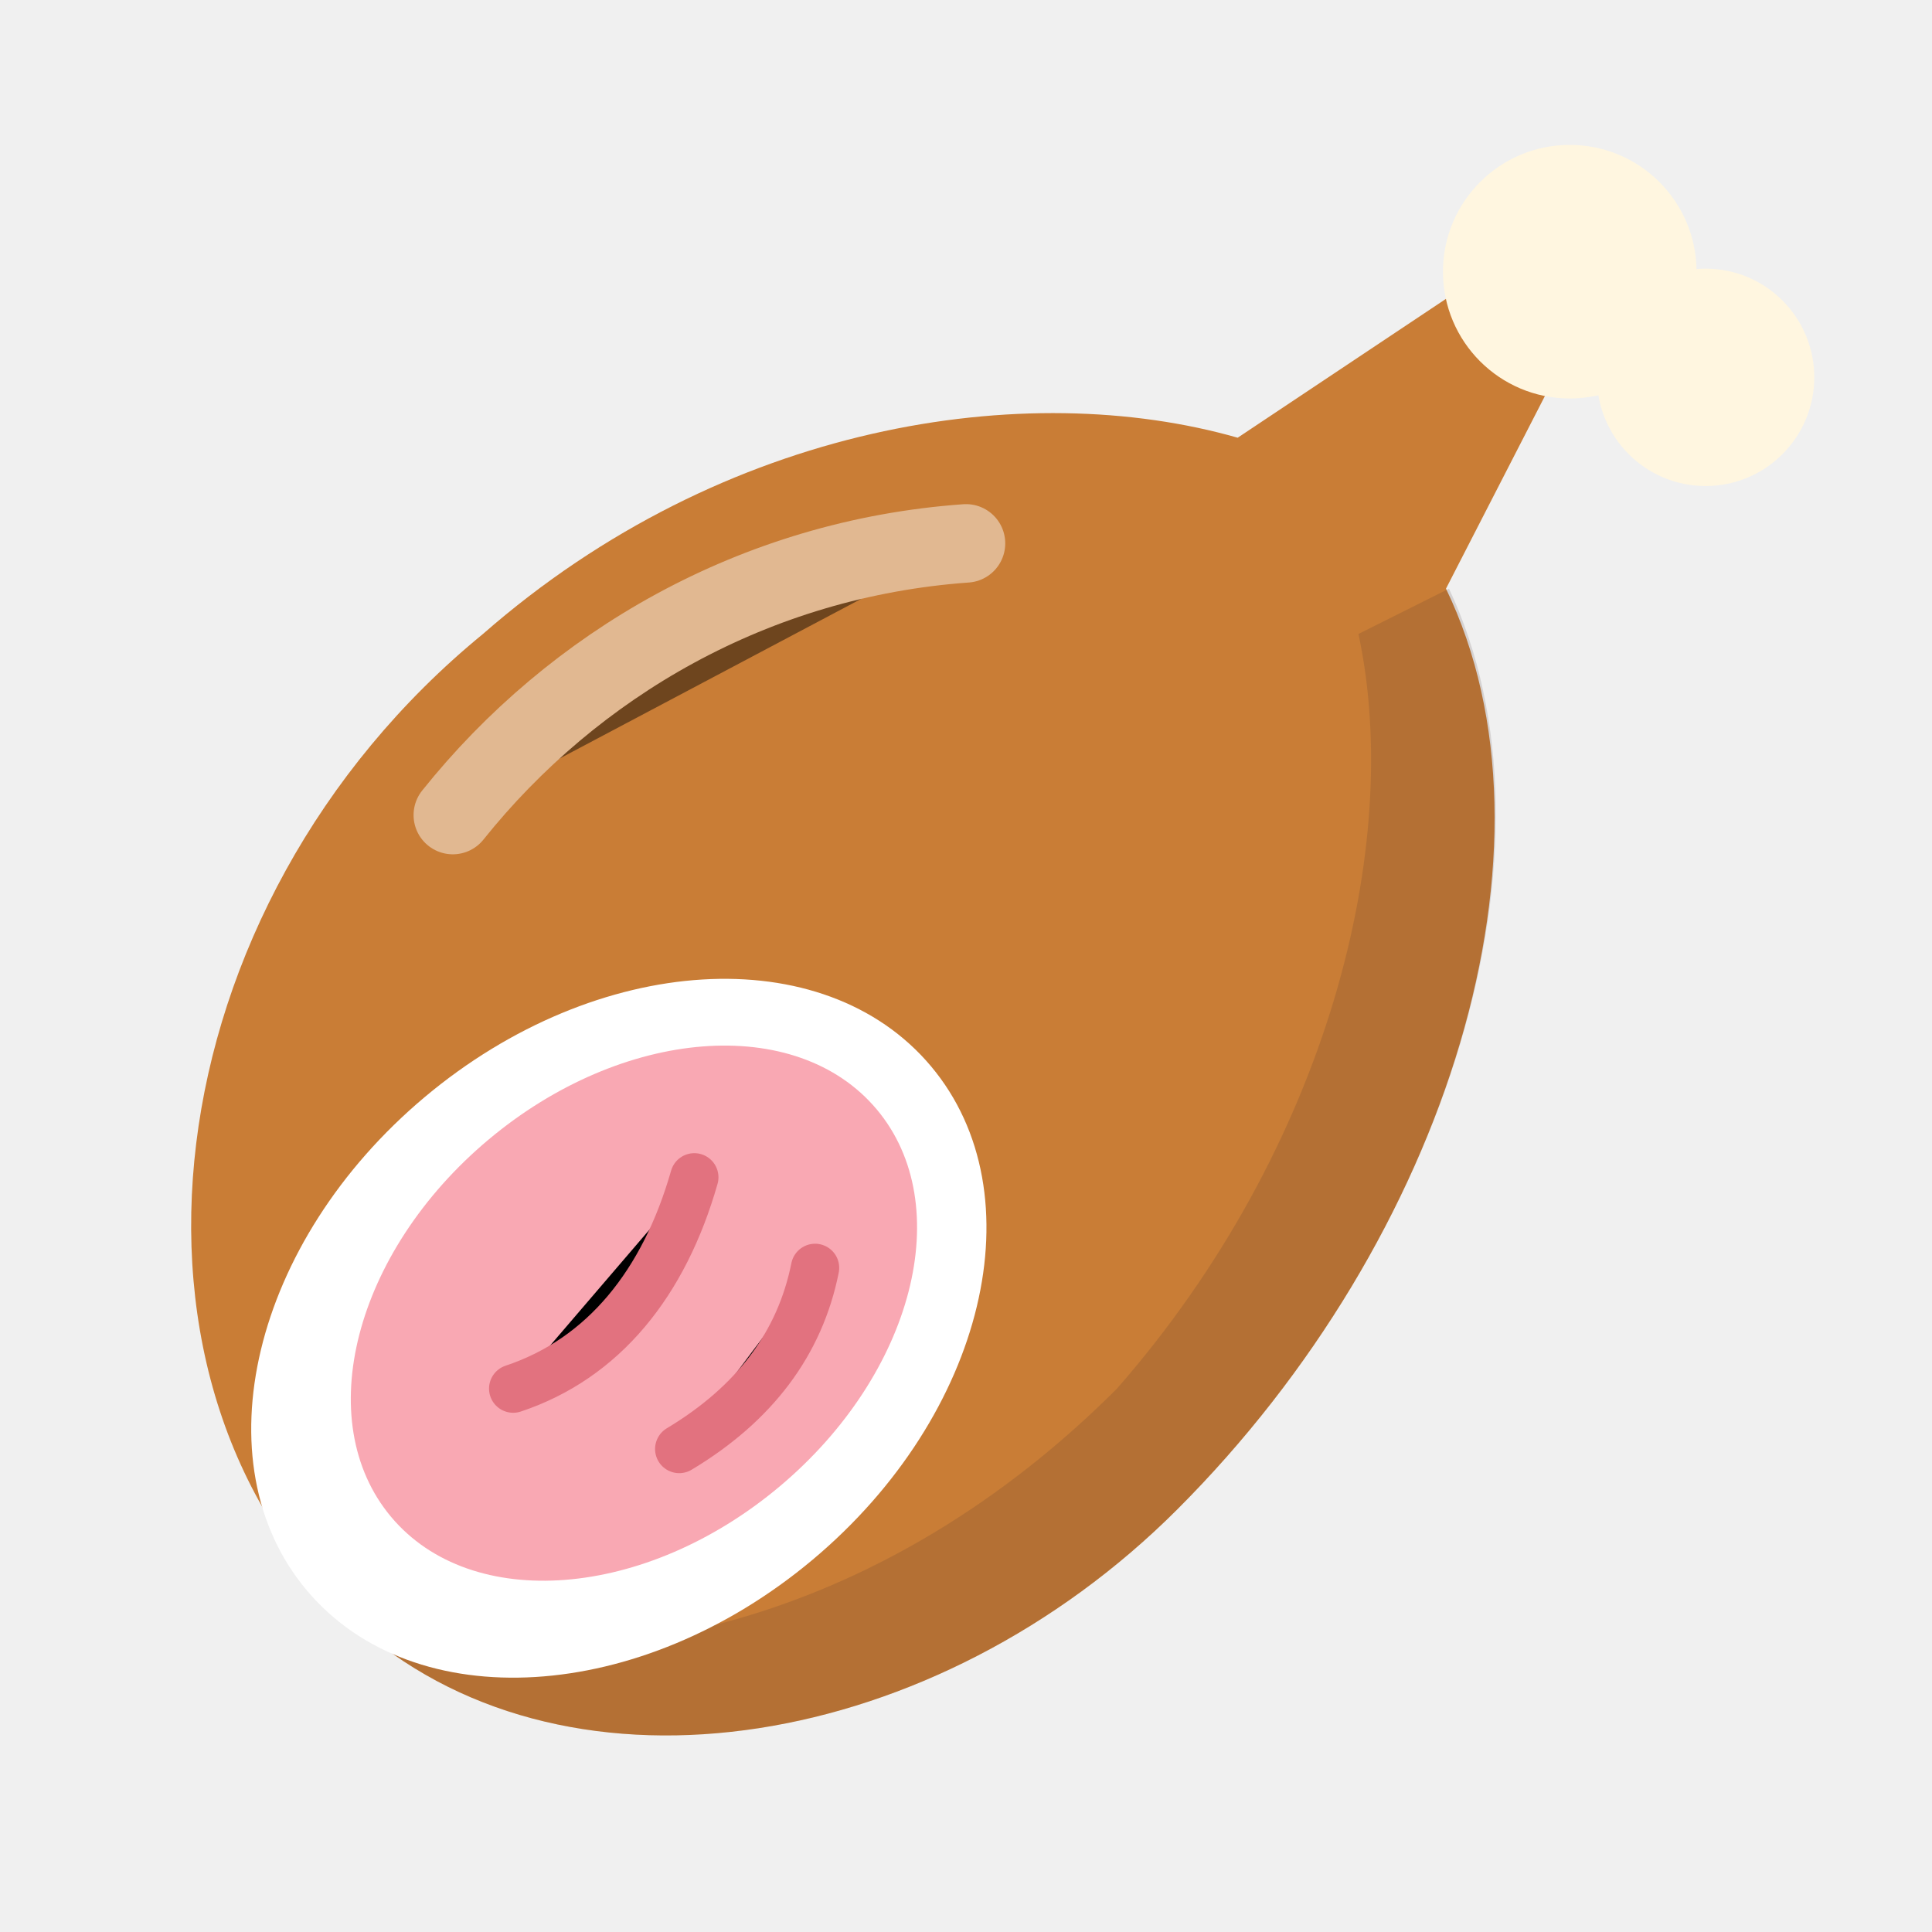
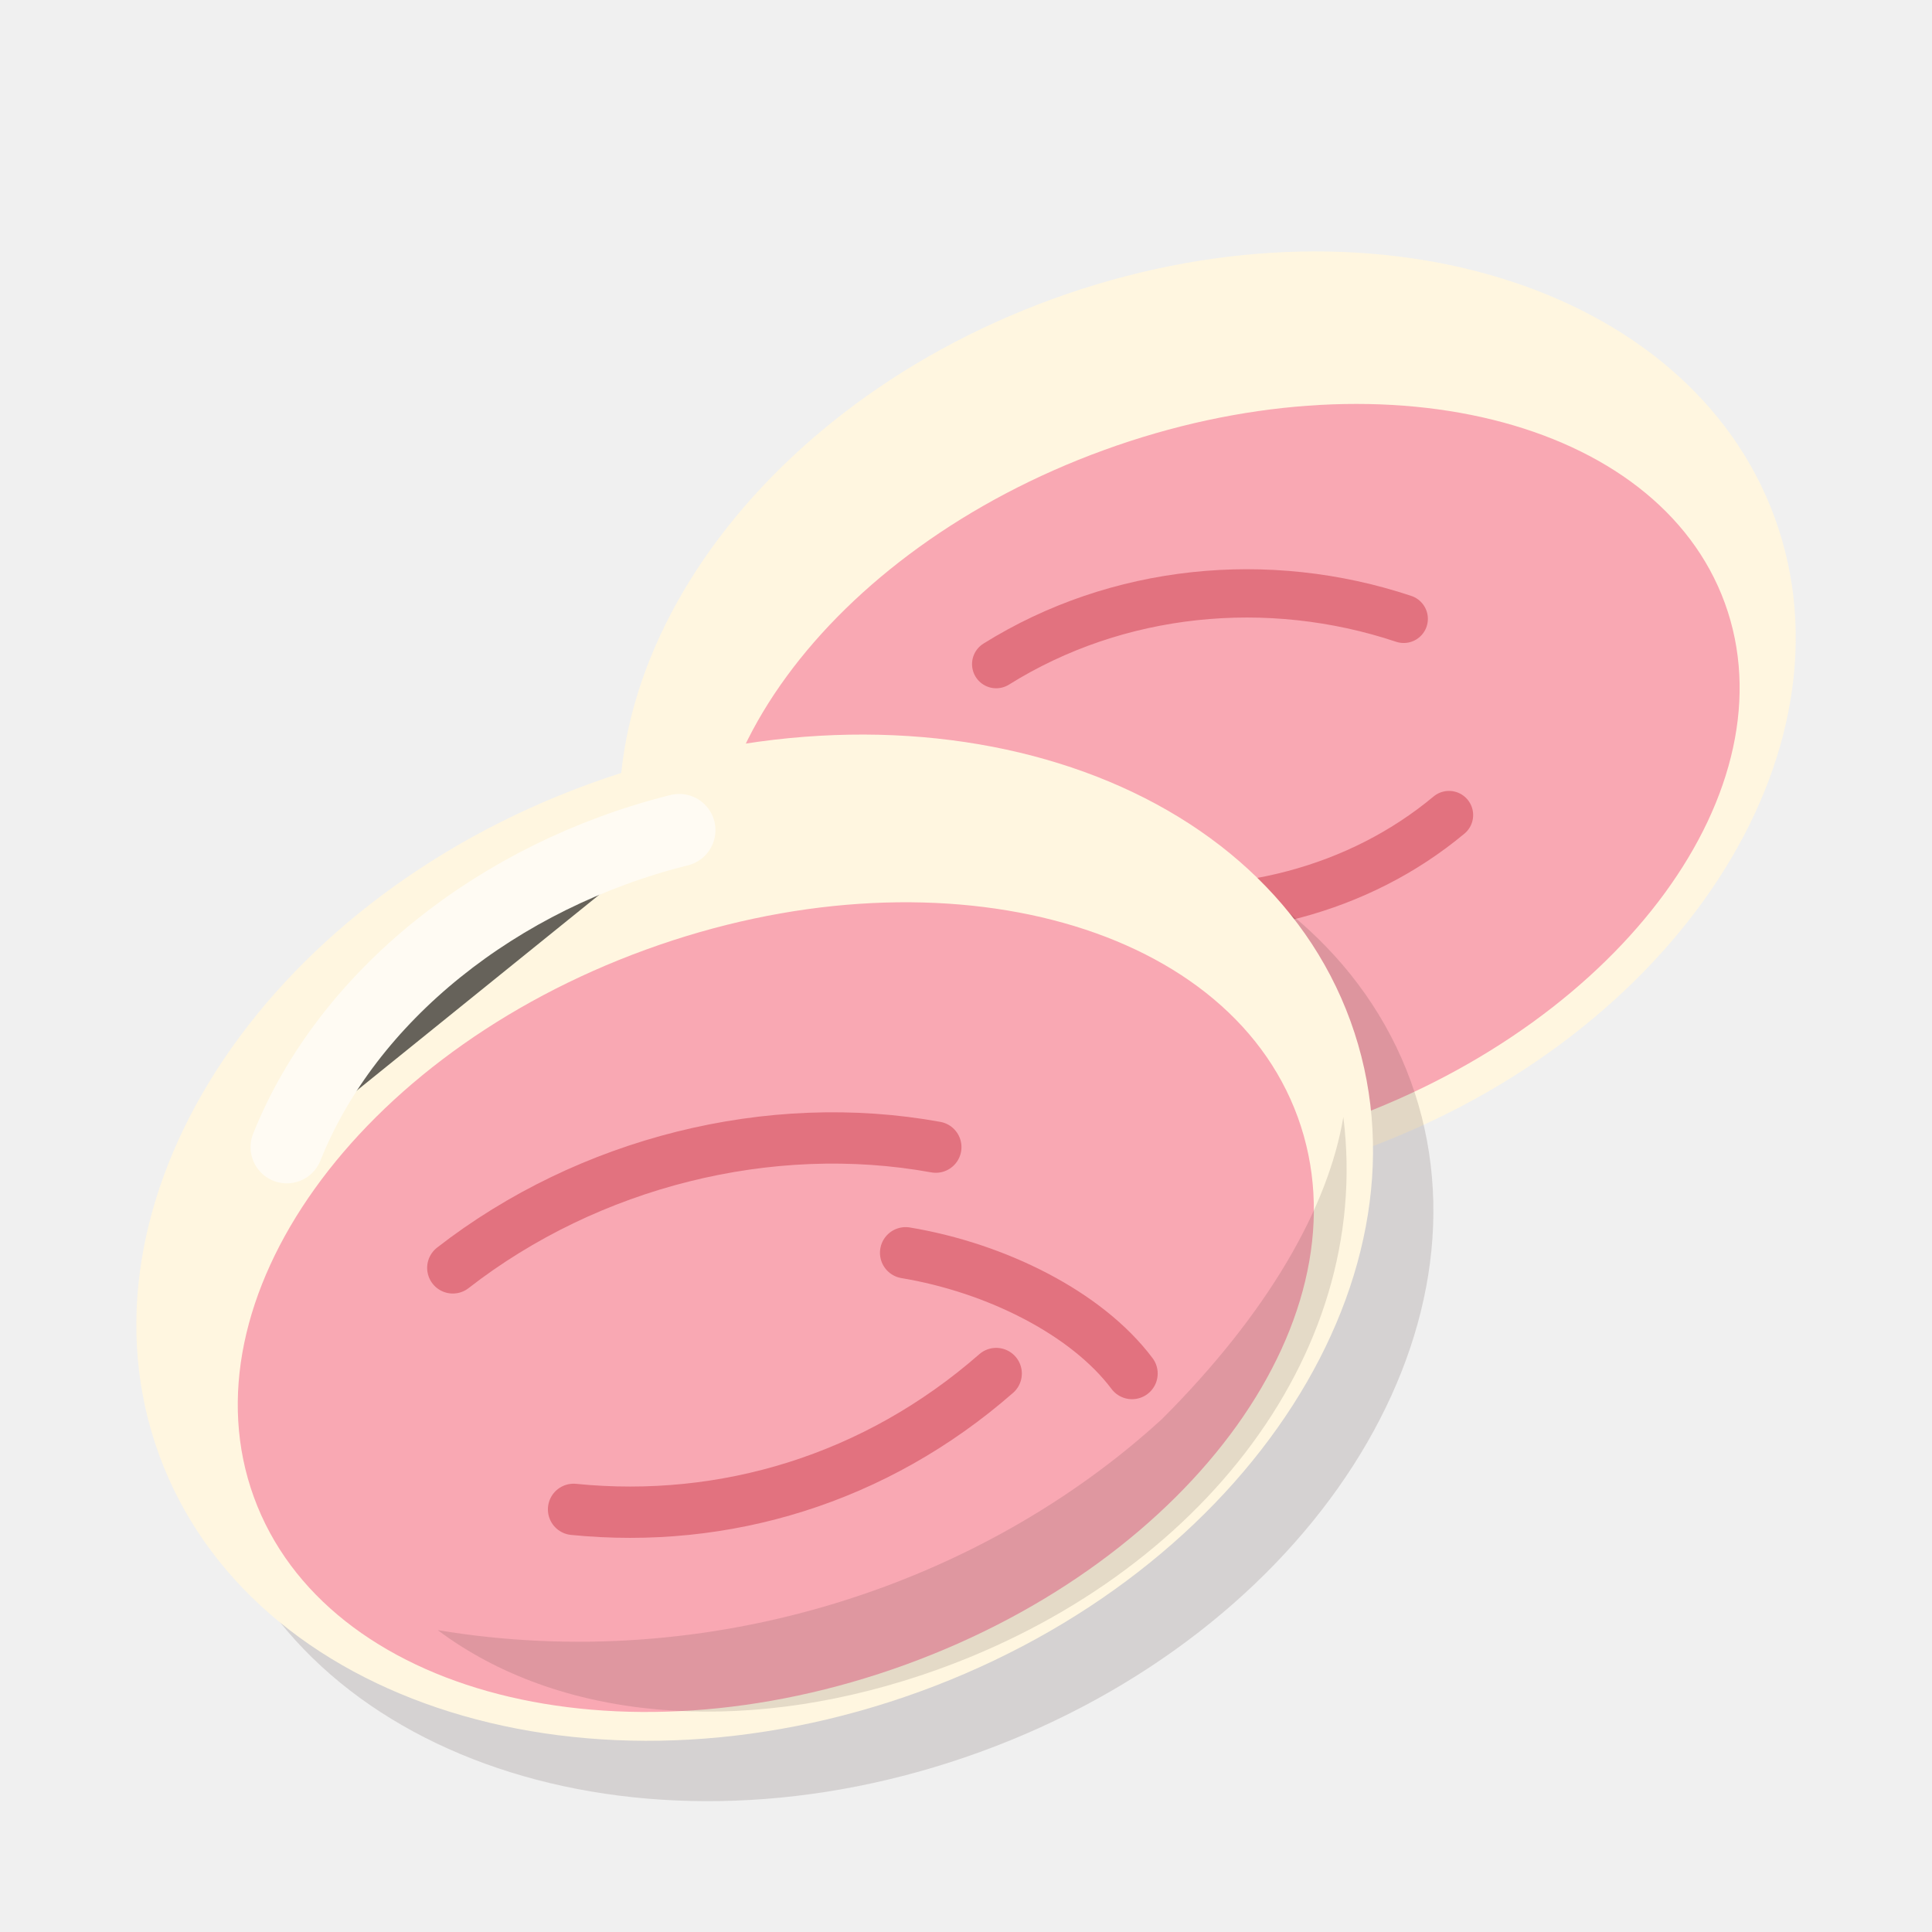
<svg xmlns="http://www.w3.org/2000/svg" viewBox="0 0 64 64">
-   <path fill="#c97d36" d="M12 54c-9-8-7-24 4-33 8-7 18-8.5 25-6.5l7.5-5c1.8-1.2 4 .6 3.2 2.6l-3.8 7.4C52 28 48 41 39 50c-8 8-20 10-27 4" />
-   <path fill="#3d2b2b" d="M48 19.5C52 28 48 41 39 50c-8 8-20 10-27 4 9 2 18-1 25-8 7-8 9.5-18 8-25Z" opacity=".15" />
-   <ellipse cx="20.5" cy="44" fill="#fff" rx="13.5" ry="10" transform="rotate(-40 20.5 44)" />
-   <ellipse cx="21" cy="43.5" fill="#f9a8b3" rx="10.5" ry="7.5" transform="rotate(-40 21 43.5)" />
-   <path stroke="#e2727f" stroke-linecap="round" stroke-width="1.6" d="M17 46c3-1 5-3.5 6-7m-.5 9q3.75-2.25 4.5-6" />
-   <circle cx="52" cy="9" r="4.2" fill="#fff6e0" />
-   <circle cx="56.5" cy="12.5" r="3.6" fill="#fff6e0" />
-   <path stroke="#fff" stroke-linecap="round" stroke-width="2.6" d="M15 27c4-5 10-8.5 17-9" opacity=".45" />
+   <ellipse cx="40" cy="24" fill="#fff6e0" rx="20" ry="15" transform="rotate(-20 40 24)" />
+   <ellipse cx="40.6" cy="26" fill="#f9a8b3" rx="17.6" ry="11.8" transform="rotate(-20 40.6 26)" />
+   <path fill="none" stroke="#e2727f" stroke-linecap="round" stroke-width="1.6" d="M33 22c4-2.5 9-3 13.5-1.5M37 30c4 .5 8-.5 11-3" />
+   <ellipse cx="27" cy="43" fill="#3d2b2b" opacity=".15" rx="21" ry="16" transform="rotate(-20 27 43)" />
+   <ellipse cx="25" cy="41" fill="#fff6e0" rx="21" ry="16" transform="rotate(-20 25 41)" />
+   <ellipse cx="25.7" cy="43.3" fill="#f9a8b3" rx="18.4" ry="12.6" transform="rotate(-20 25.7 43.3)" />
+   <path fill="none" stroke="#e2727f" stroke-linecap="round" stroke-width="1.7" d="M15 42c4.5-3.5 10.5-5 16-4M19 50c5 .5 10-1 14-4.5m-3-4c3 .5 6 2 7.5 4" />
+   <path fill="#3d2b2b" d="M44.5 37c1 8-5 15.5-14 18.5-6 2-12 1.5-16-1.5 9 1.5 18-1.5 24-7 3.5-3.5 5.5-7 6-10" opacity=".14" />
+   <path stroke="#fff" stroke-linecap="round" stroke-width="2.4" d="M9.5 38c2-5 7-9 13-10.5" opacity=".6" />
</svg>
